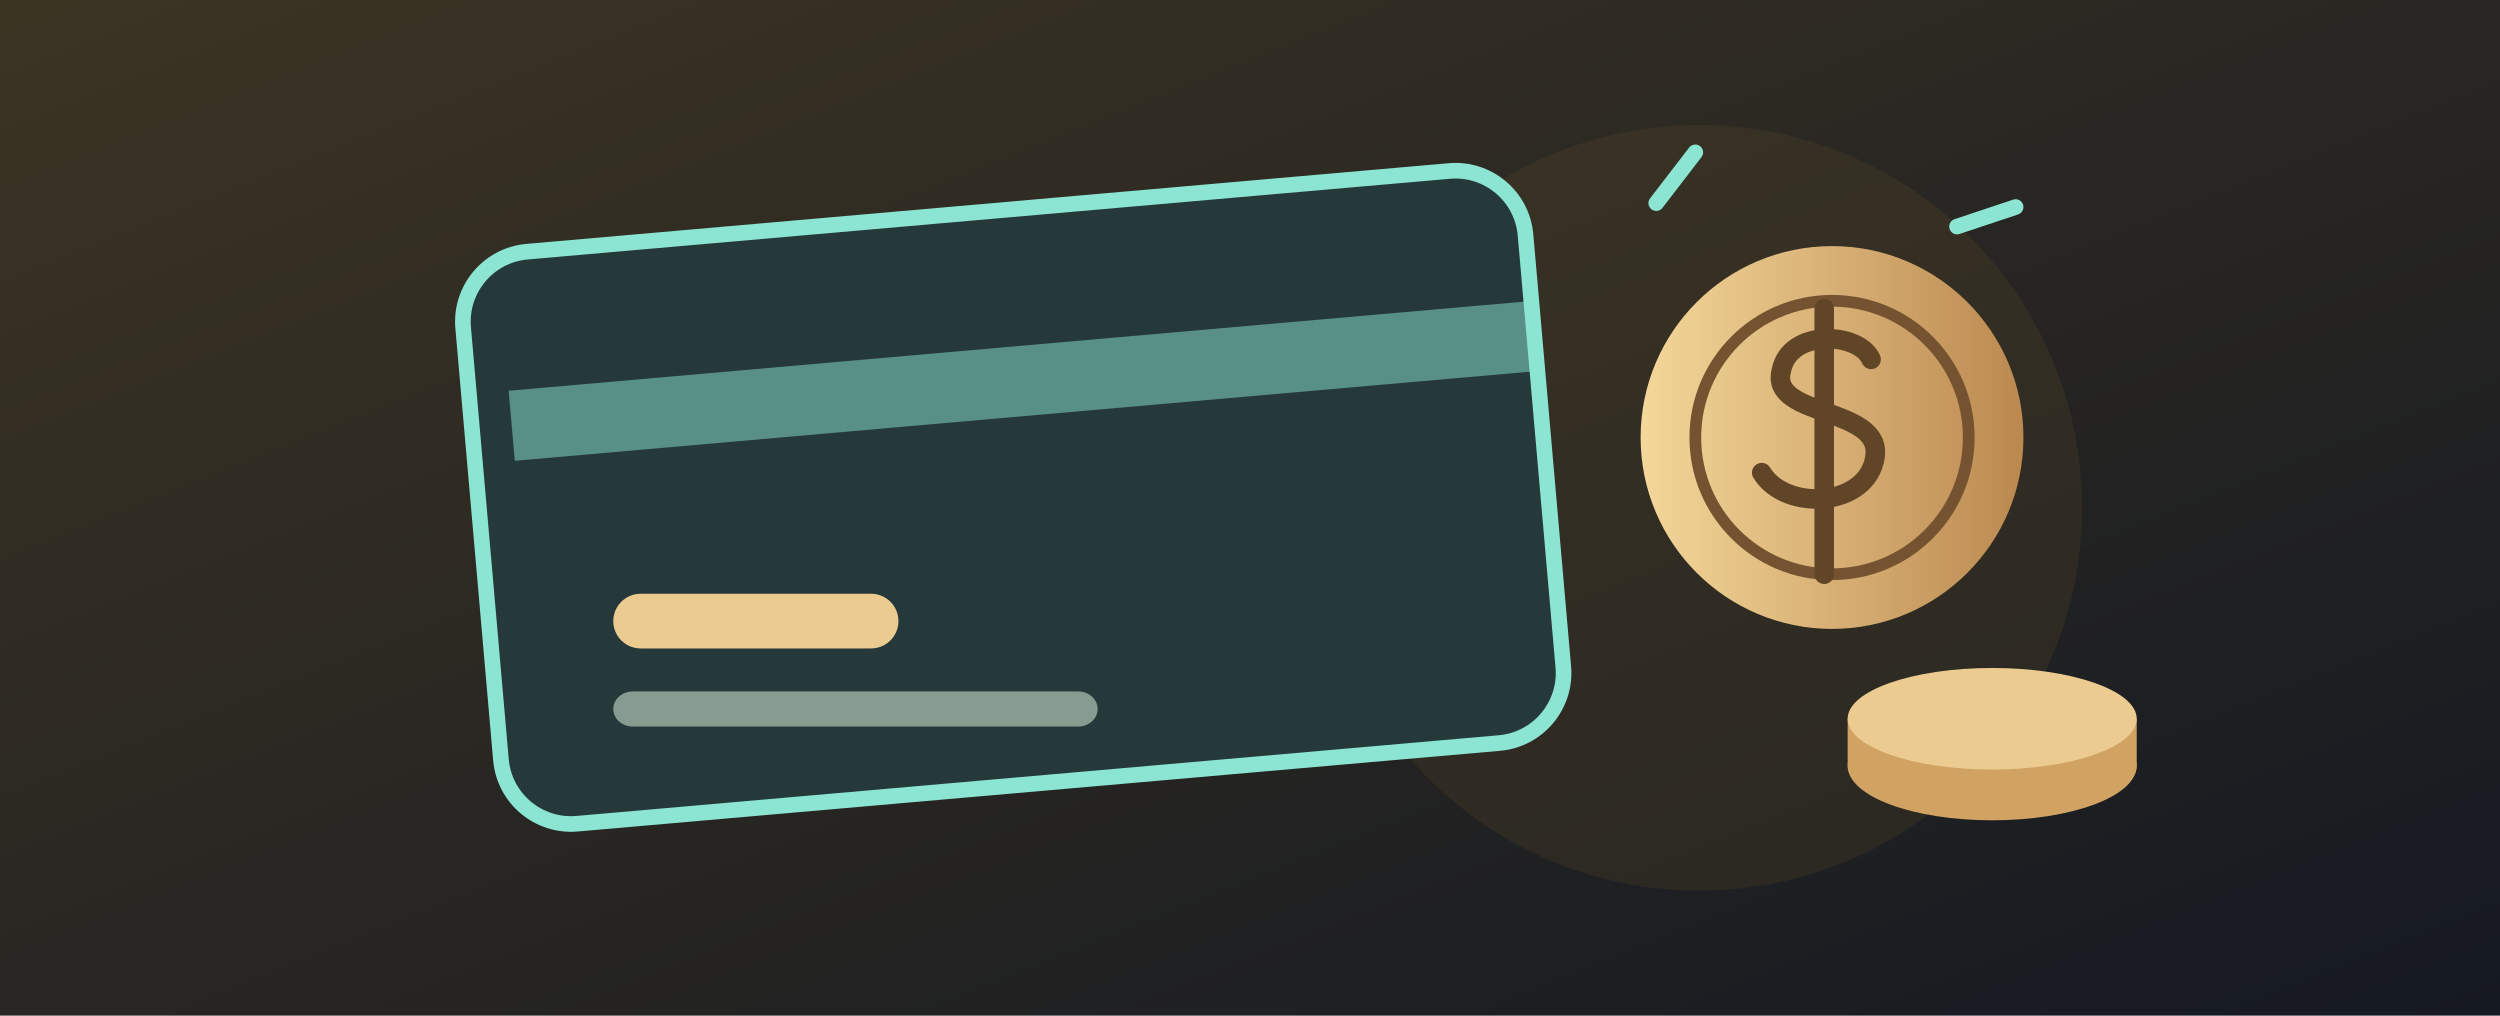
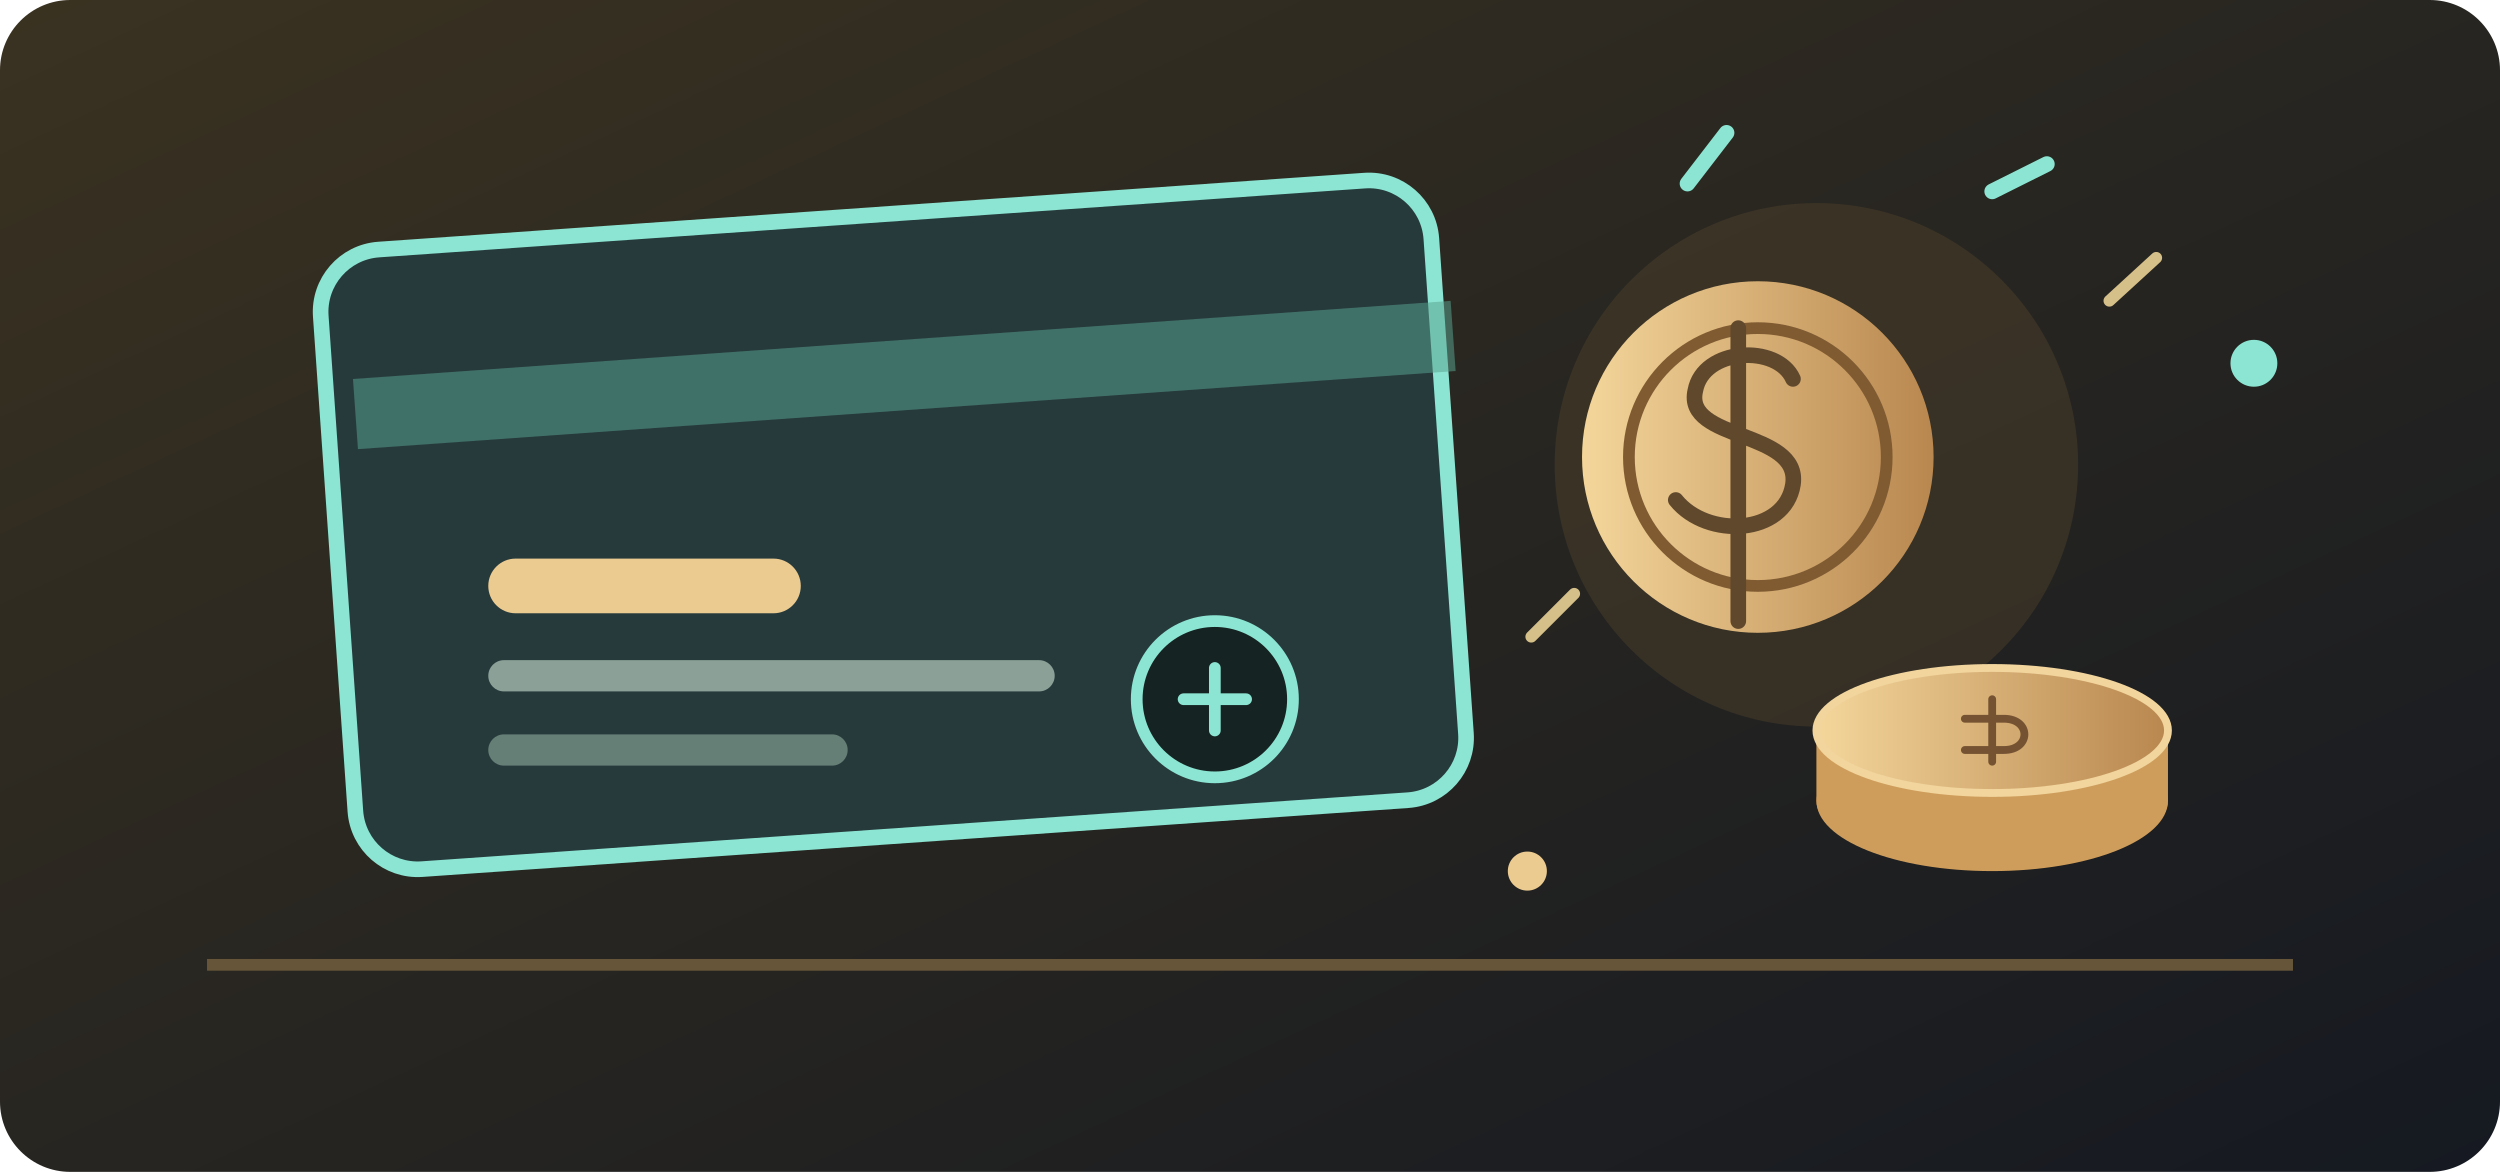
- <svg xmlns="http://www.w3.org/2000/svg" viewBox="0 0 640 260">
+ <svg xmlns="http://www.w3.org/2000/svg" viewBox="0 0 640 300" role="img" aria-labelledby="title desc">
  <defs>
-     <linearGradient id="a" x2="1" y2="1">
-       <stop stop-color="#3c3423" />
-       <stop offset="1" stop-color="#151922" />
+     <linearGradient id="bg" x2="1" y2="1">
+       <stop stop-color="#3a3221" />
+       <stop offset="1" stop-color="#151921" />
    </linearGradient>
-     <linearGradient id="b">
-       <stop stop-color="#f4d79a" />
-       <stop offset="1" stop-color="#bb8950" />
+     <linearGradient id="coin">
+       <stop stop-color="#f4d69b" />
+       <stop offset="1" stop-color="#b8874f" />
    </linearGradient>
  </defs>
-   <rect width="640" height="260" fill="url(#a)" />
-   <circle cx="435" cy="130" r="98" fill="#594729" opacity=".25" />
-   <rect x="117" y="66" width="273" height="147" rx="18" fill="#25383a" stroke="#8ce5d2" stroke-width="4" transform="rotate(-5 117 66)" />
-   <path d="M131 109l262-23" stroke="#8ce5d2" stroke-width="18" opacity=".5" />
-   <rect x="157" y="152" width="73" height="14" rx="7" fill="#eccb91" />
-   <rect x="157" y="177" width="124" height="9" rx="5" fill="#879b91" />
-   <circle cx="469" cy="112" r="49" fill="url(#b)" />
-   <circle cx="469" cy="112" r="35" fill="none" stroke="#755331" stroke-width="3" />
-   <path d="M479 92c-3-7-21-8-23 3-3 12 26 9 24 22-2 13-23 14-29 4m16-42v68" fill="none" stroke="#604527" stroke-width="5" stroke-linecap="round" />
-   <ellipse cx="510" cy="196" rx="37" ry="13" fill="#bb8950" />
-   <path d="M473 184v12c0 8 17 14 37 14s37-6 37-14v-12" fill="#d0a363" />
-   <ellipse cx="510" cy="184" rx="37" ry="13" fill="#eccb91" />
-   <path d="M424 52l10-13m67 19 15-5" stroke="#8ce5d2" stroke-width="4" stroke-linecap="round" />
+   <rect width="640" height="300" rx="18" fill="url(#bg)" />
+   <path d="M53 247h534" stroke="#665539" stroke-width="3" />
+   <rect x="81" y="65" width="285" height="159" rx="16" fill="#263a3c" stroke="#8ce5d2" stroke-width="4" transform="rotate(-4 81 65)" />
+   <path d="M91 106l281-20" stroke="#58a38f" stroke-width="18" opacity=".52" />
+   <rect x="125" y="143" width="80" height="14" rx="7" fill="#eccb91" />
+   <rect x="125" y="169" width="145" height="8" rx="4" fill="#8ba197" />
+   <rect x="125" y="188" width="92" height="8" rx="4" fill="#657e76" />
+   <circle cx="311" cy="179" r="20" fill="#152322" stroke="#8ce5d2" stroke-width="3" />
+   <path d="M303 179h16m-8-8v16" stroke="#8ce5d2" stroke-width="3" stroke-linecap="round" />
+   <circle cx="465" cy="119" r="67" fill="#57472c" opacity=".38" />
+   <circle cx="450" cy="117" r="45" fill="url(#coin)" />
+   <circle cx="450" cy="117" r="33" fill="none" stroke="#805b32" stroke-width="3" />
+   <path d="M459 97c-4-9-23-8-25 3-3 13 27 10 25 24-2 13-22 14-30 4m16-44v75" fill="none" stroke="#60482c" stroke-width="4" stroke-linecap="round" />
+   <ellipse cx="510" cy="205" rx="45" ry="16" fill="#b98245" />
+   <path d="M465 187v18c0 10 20 18 45 18s45-8 45-18v-18" fill="#cf9d5b" />
+   <ellipse cx="510" cy="187" rx="45" ry="16" fill="url(#coin)" stroke="#f1d59d" stroke-width="2" />
+   <path d="M510 179v16m-7-11h10c7 0 7 8 0 8h-10" fill="none" stroke="#755332" stroke-width="2" stroke-linecap="round" />
+   <path d="M432 47l10-13m68 15 14-7" stroke="#8ce5d2" stroke-width="4" stroke-linecap="round" />
+   <circle cx="391" cy="223" r="5" fill="#eccb91" />
+   <circle cx="577" cy="93" r="6" fill="#8ce5d2" />
+   <path d="M403 152l-11 11m148-86 12-11" stroke="#d6c089" stroke-width="3" stroke-linecap="round" />
</svg>
